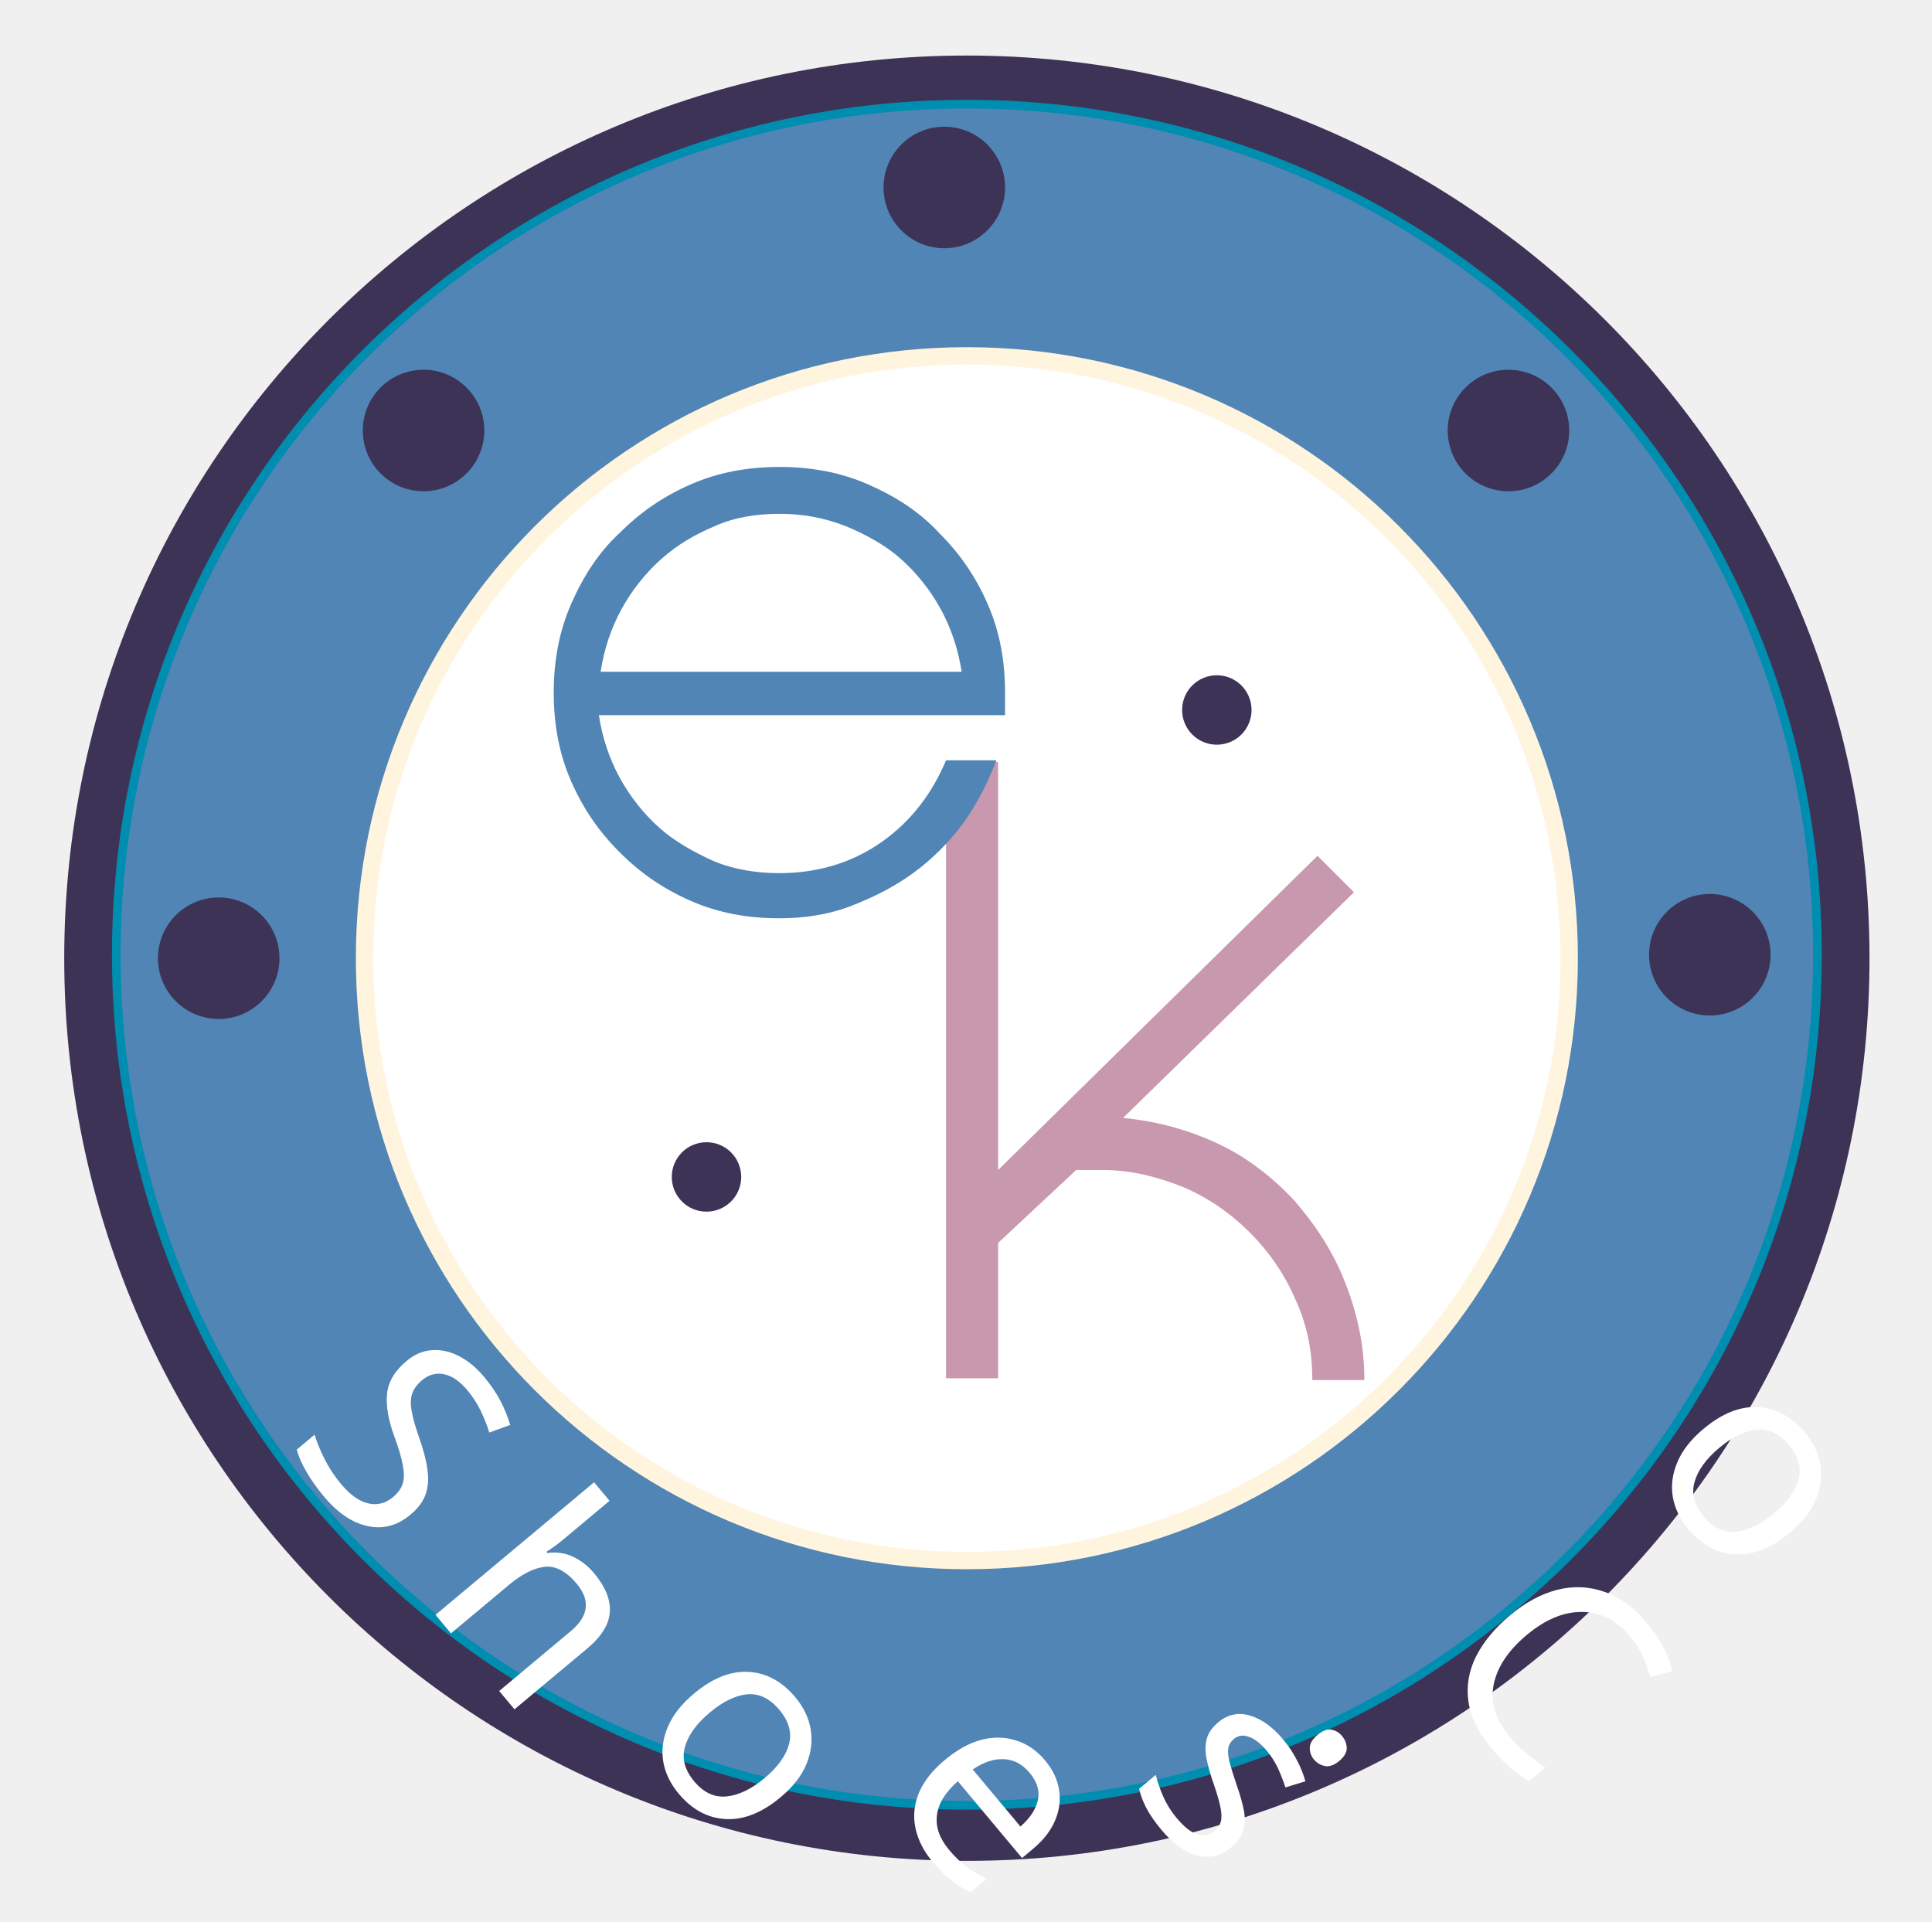
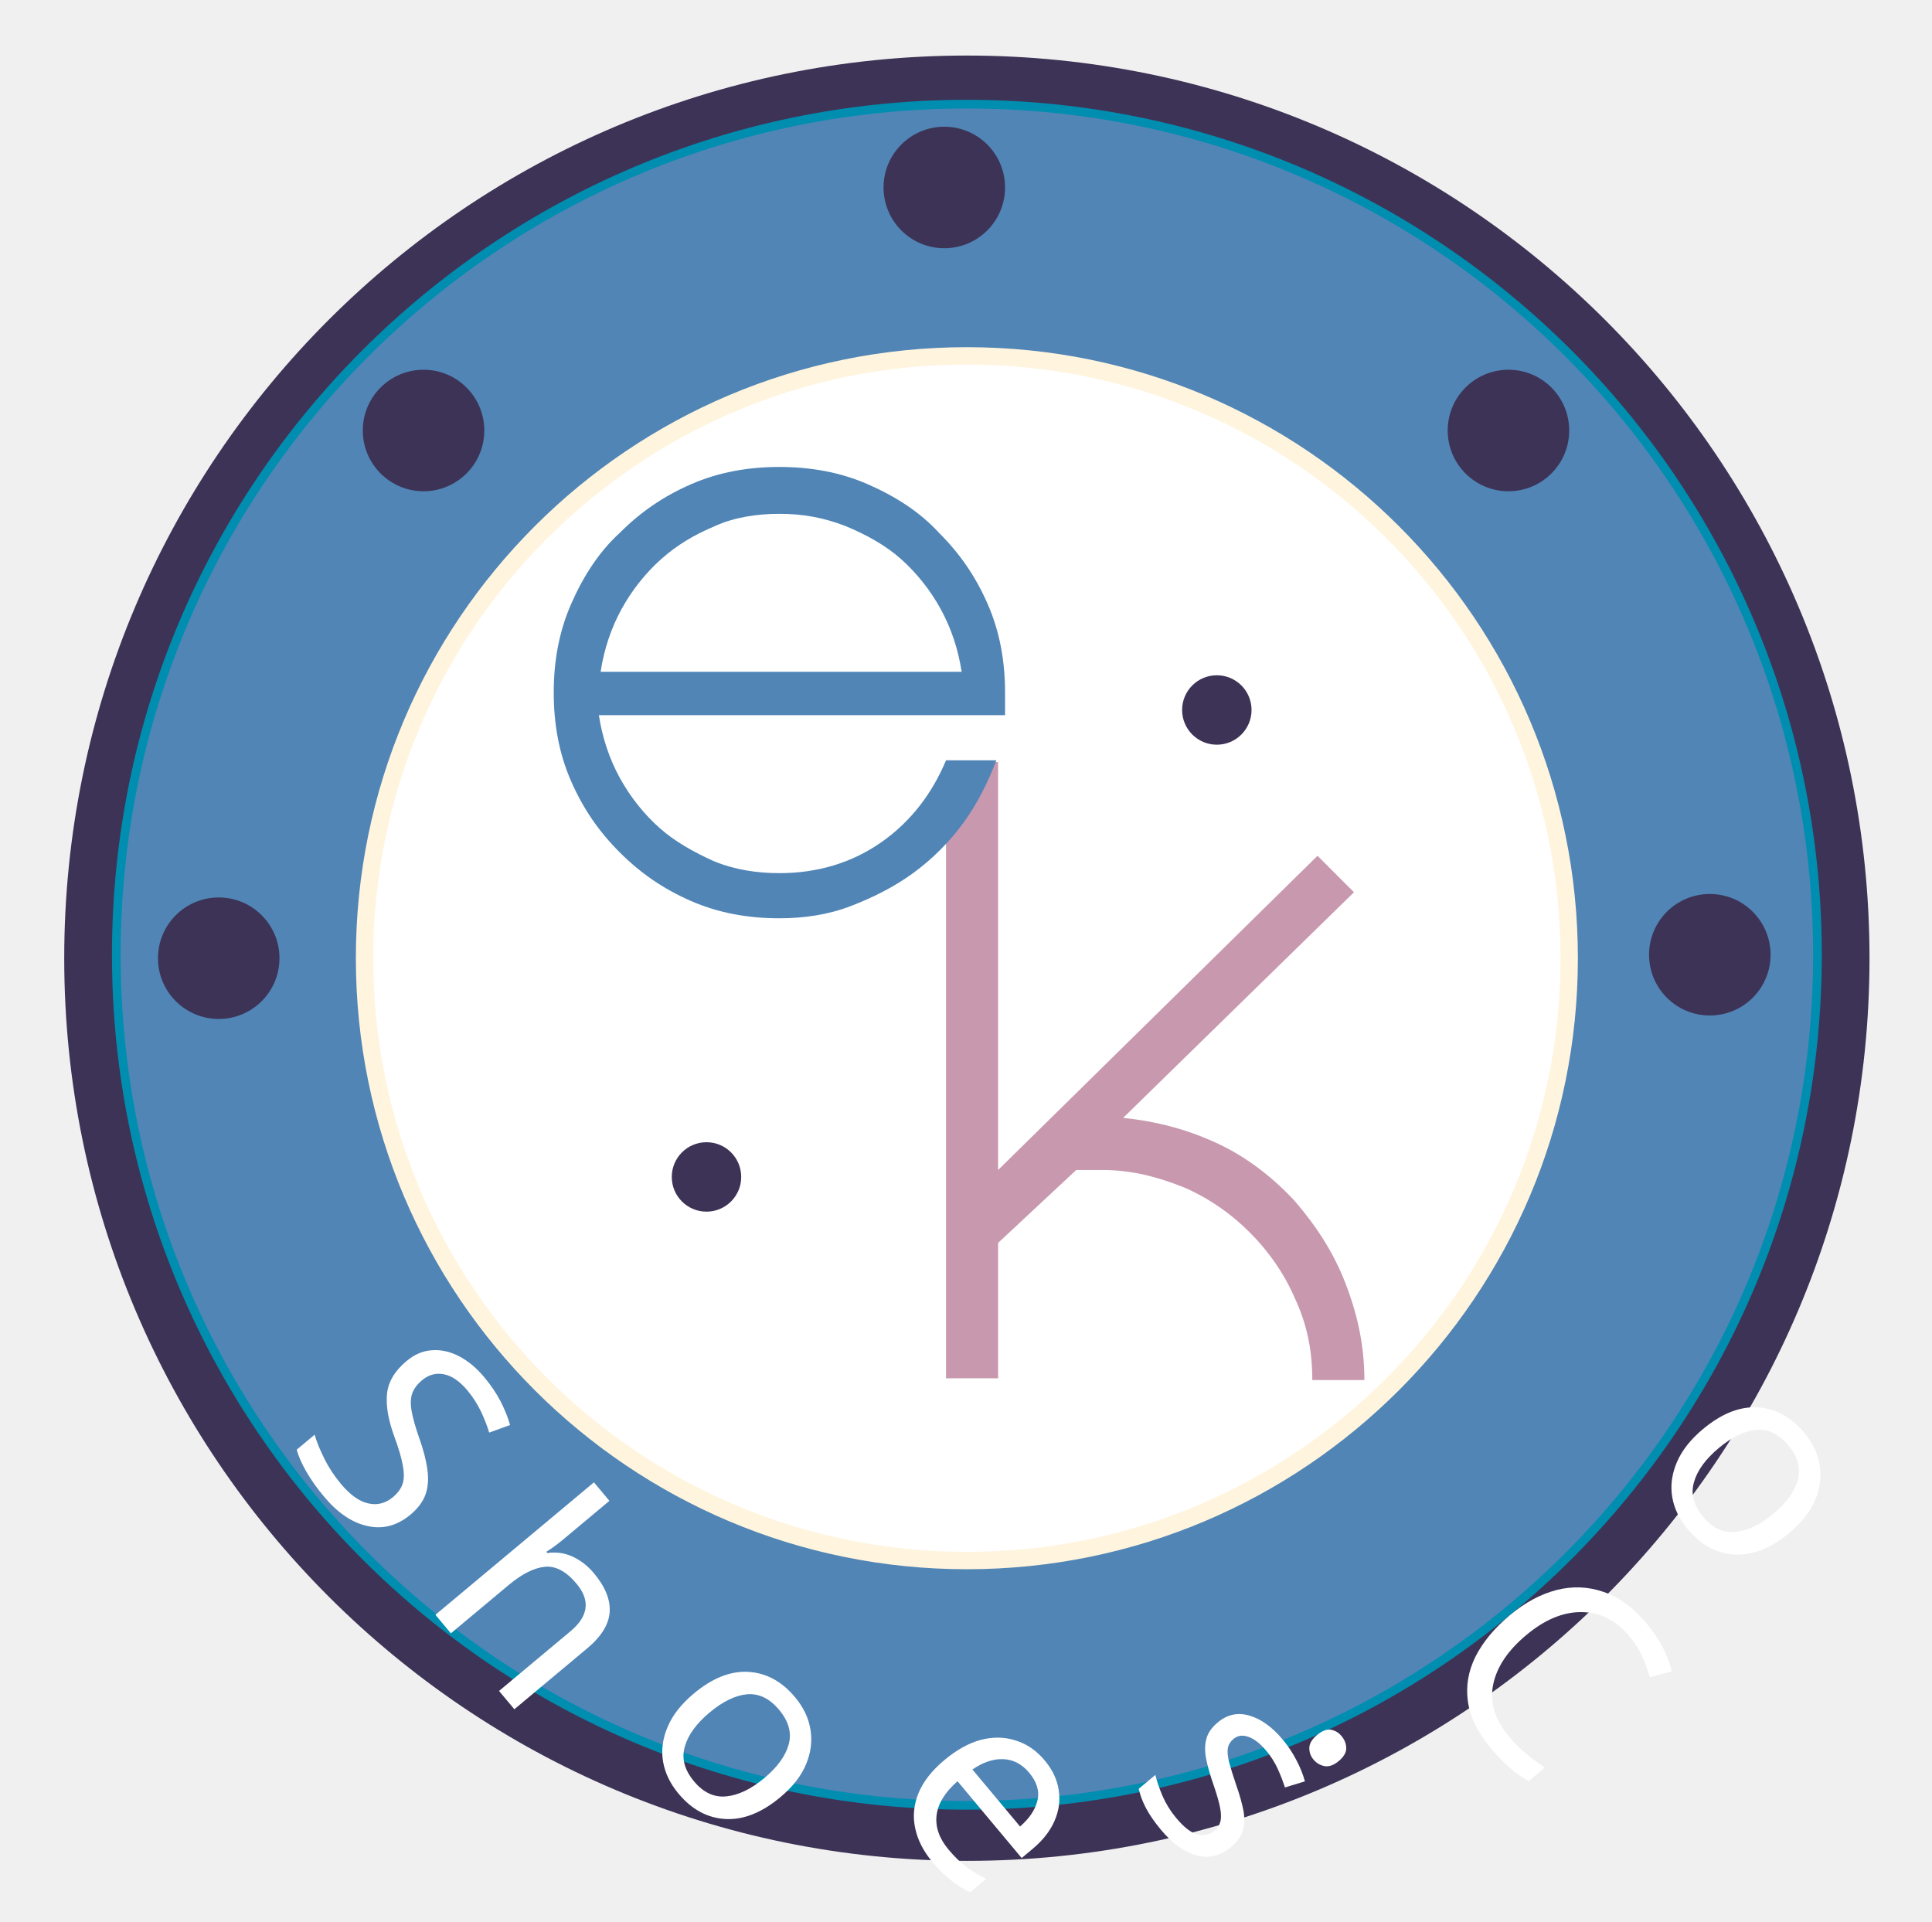
- <svg xmlns="http://www.w3.org/2000/svg" version="1.1" id="Layer_1" x="0px" y="0px" viewBox="0 0 111.3 110.7" enable-background="new 0 0 111.3 110.7" xml:space="preserve">
-   <polyline fill="#992435" points="-96.2,-166 -96.2,-175.2 -52.2,-175.2 -52.2,-166 -96.2,-166 " />
-   <path d="M236.9,42.7" />
-   <path d="M236.9,66.4" />
-   <polygon fill="#6C7A8E" points="-96.7,-142.1 -56.9,-141.7 -46.5,-132.9 -106.9,-132.9 " />
-   <path d="M226.6,3.3" />
-   <polygon fill="#6C7A8E" points="-106.4,-206.4 -46.5,-206.4 -56.9,-197.1 -96.2,-197.1 " />
-   <text transform="matrix(1 0 0 1 -227.6182 -44.6718)" fill="#992435" font-family="'EightOne'" font-size="122.772">K</text>
-   <linearGradient id="SVGID_1_" gradientUnits="userSpaceOnUse" x1="312.894" y1="76.789" x2="312.894" y2="3.288">
-     <stop offset="0" style="stop-color:#FFFFFF" />
-     <stop offset="5.219227e-02" style="stop-color:#F5E9EA" />
-     <stop offset="0.185" style="stop-color:#DDB5BB" />
-     <stop offset="0.321" style="stop-color:#C88992" />
-     <stop offset="0.457" style="stop-color:#B86571" />
-     <stop offset="0.592" style="stop-color:#AB4957" />
-     <stop offset="0.728" style="stop-color:#A13545" />
-     <stop offset="0.864" style="stop-color:#9C293A" />
-     <stop offset="1" style="stop-color:#9A2536" />
+ <svg xmlns="http://www.w3.org/2000/svg" viewBox="0 0 111.3 110.7" enable-background="new 0 0 111.3 110.7">
+   <path fill="#992435" d="M-96.2-166v-9.2h44v9.2h-44" />
+   <path d="M236.9 42.7m0 23.7" />
+   <path fill="#6C7A8E" d="M-96.7-142.1l39.8.4 10.4 8.8h-60.4z" />
+   <path d="M226.6 3.3" />
+   <path fill="#6C7A8E" d="M-106.4-206.4h59.9l-10.4 9.3h-39.3z" />
+   <text transform="translate(-227.618 -44.672)" fill="#992435" font-family="'EightOne'" font-size="122.772">K</text>
+   <linearGradient id="a" gradientUnits="userSpaceOnUse" x1="312.894" y1="76.789" x2="312.894" y2="3.288">
+     <stop offset="0" stop-color="#fff" />
+     <stop offset=".052" stop-color="#F5E9EA" />
+     <stop offset=".185" stop-color="#DDB5BB" />
+     <stop offset=".321" stop-color="#C88992" />
+     <stop offset=".457" stop-color="#B86571" />
+     <stop offset=".592" stop-color="#AB4957" />
+     <stop offset=".728" stop-color="#A13545" />
+     <stop offset=".864" stop-color="#9C293A" />
+     <stop offset="1" stop-color="#9A2536" />
  </linearGradient>
-   <path fill="url(#SVGID_1_)" d="M337.3,76.8L297,41.2l-13,9.3v26.3h-10.4V3.3H284v35.4l50.8-35.4h17.1l-46.5,32.2l46.7,41.3H337.3z" />
-   <path d="M236.9,12.6" />
-   <path d="M236.9,33.4" />
-   <radialGradient id="SVGID_2_" cx="275.756" cy="54.135" r="25.65" gradientTransform="matrix(1 0 0 4 0 -162.404)" gradientUnits="userSpaceOnUse">
-     <stop offset="0" style="stop-color:#6D7A8E" />
-     <stop offset="0.209" style="stop-color:#707D90" />
-     <stop offset="0.373" style="stop-color:#7A8698" />
-     <stop offset="0.522" style="stop-color:#8B95A5" />
-     <stop offset="0.662" style="stop-color:#A2AAB7" />
-     <stop offset="0.796" style="stop-color:#C0C6CF" />
-     <stop offset="0.924" style="stop-color:#E5E7EB" />
-     <stop offset="1" style="stop-color:#FFFFFF" />
+   <path fill="url(#a)" d="M337.3 76.8l-40.3-35.6-13 9.3v26.3h-10.4v-73.5h10.4v35.4l50.8-35.4h17.1l-46.5 32.2 46.7 41.3h-14.8z" />
+   <path d="M236.9 12.6m0 20.8" />
+   <radialGradient id="b" cx="275.756" cy="54.135" r="25.65" gradientTransform="matrix(1 0 0 4 0 -162.404)" gradientUnits="userSpaceOnUse">
+     <stop offset="0" stop-color="#6D7A8E" />
+     <stop offset=".209" stop-color="#707D90" />
+     <stop offset=".373" stop-color="#7A8698" />
+     <stop offset=".522" stop-color="#8B95A5" />
+     <stop offset=".662" stop-color="#A2AAB7" />
+     <stop offset=".796" stop-color="#C0C6CF" />
+     <stop offset=".924" stop-color="#E5E7EB" />
+     <stop offset="1" stop-color="#fff" />
  </radialGradient>
-   <path fill="url(#SVGID_2_)" d="M300.7,48c-0.8-3.3-2.3-6.4-4.5-9.3c-2.1-2.8-4.7-5.1-7.6-6.8c-3-1.7-3.5-1.7-4.6-1.9  c-0.1,1.9,0,2.8,0,5.3c2.3,1.1,4.8,2.7,6.6,4.5l-32.8,24.6c-1.2-2.3-2-4.6-2.4-7.1c-0.4-2.5-0.3-4.9,0.2-7.3  c0.5-2.4,1.4-4.6,2.8-6.7c1.3-2.1,3-4,5-5.5c2.1-1.6,4.3-2.7,6.7-3.3c2.4-0.6,1.6-0.4,2.8-0.6c0.2,0,0.5-0.1,0.7-0.1  c0.2-1.8,0-3.5,0-5.3c-1.9,0-1-0.1-4,0.6c-3.3,0.8-6.4,2.3-9.3,4.5c-2.8,2.1-5.1,4.7-6.8,7.6c-1.7,3-2.8,6-3.3,9.2  c-0.5,3.2-0.3,6.5,0.6,9.8c0.8,3.3,2.3,6.4,4.4,9.2l1.5,2l7.4-5.5l29.5-22.2c1.2,2.3,2,4.7,2.4,7.2c0.4,2.5,0.3,4.9-0.3,7.2  c-0.5,2.4-1.4,4.6-2.7,6.7c-1.3,2.1-3,4-5,5.5c-3.5,2.6-7.3,4-11.4,4.2c-4.1,0.2-7.9-0.9-11.5-3l-4.5,3.4c2.3,1.5,4.7,2.7,7.3,3.5  c2.6,0.8,5.2,1.2,7.9,1.1c2.7,0,5.3-0.5,7.9-1.3c2.6-0.8,5.1-2.1,7.3-3.8c2.9-2.2,5.2-4.7,6.9-7.7c1.7-2.9,2.8-6,3.2-9.2  C301.7,54.6,301.5,51.3,300.7,48z" />
-   <g>
-     <path fill="#992435" d="M240.9-99c3.4,1.7,6.4,4,9,6.8c2.5,2.8,4.5,6,6,9.5c1.4,3.6,2.1,7.3,2.1,11.4h-6.1c0-3.4-0.7-6.5-2-9.5   c-1.3-3-3.1-5.6-5.3-7.8s-4.8-4-7.8-5.3c-3-1.3-6.2-2-9.5-2h-3.1l-9.2,8.6v16h-6.1v-72.4h6.1v47.9l37.4-36.8l4.3,4.3l-27,26.4   C233.7-101.7,237.5-100.7,240.9-99z" />
-   </g>
+   <path fill="url(#b)" d="M300.7 48c-.8-3.3-2.3-6.4-4.5-9.3-2.1-2.8-4.7-5.1-7.6-6.8-3-1.7-3.5-1.7-4.6-1.9-.1 1.9 0 2.8 0 5.3 2.3 1.1 4.8 2.7 6.6 4.5l-32.8 24.6c-1.2-2.3-2-4.6-2.4-7.1-.4-2.5-.3-4.9.2-7.3.5-2.4 1.4-4.6 2.8-6.7 1.3-2.1 3-4 5-5.5 2.1-1.6 4.3-2.7 6.7-3.3 2.4-.6 1.6-.4 2.8-.6l.7-.1c.2-1.8 0-3.5 0-5.3-1.9 0-1-.1-4 .6-3.3.8-6.4 2.3-9.3 4.5-2.8 2.1-5.1 4.7-6.8 7.6-1.7 3-2.8 6-3.3 9.2-.5 3.2-.3 6.5.6 9.8.8 3.3 2.3 6.4 4.4 9.2l1.5 2 7.4-5.5 29.5-22.2c1.2 2.3 2 4.7 2.4 7.2.4 2.5.3 4.9-.3 7.2-.5 2.4-1.4 4.6-2.7 6.7-1.3 2.1-3 4-5 5.5-3.5 2.6-7.3 4-11.4 4.2-4.1.2-7.9-.9-11.5-3l-4.5 3.4c2.3 1.5 4.7 2.7 7.3 3.5 2.6.8 5.2 1.2 7.9 1.1 2.7 0 5.3-.5 7.9-1.3 2.6-.8 5.1-2.1 7.3-3.8 2.9-2.2 5.2-4.7 6.9-7.7 1.7-2.9 2.8-6 3.2-9.2.6-2.9.4-6.2-.4-9.5z" />
+   <path fill="#992435" d="M240.9-99c3.4 1.7 6.4 4 9 6.8 2.5 2.8 4.5 6 6 9.5 1.4 3.6 2.1 7.3 2.1 11.4h-6.1c0-3.4-.7-6.5-2-9.5s-3.1-5.6-5.3-7.8-4.8-4-7.8-5.3c-3-1.3-6.2-2-9.5-2h-3.1l-9.2 8.6v16h-6.1v-72.4h6.1v47.9l37.4-36.8 4.3 4.3-27 26.4c4 .2 7.8 1.2 11.2 2.9z" />
  <circle fill="#3D3356" cx="55.7" cy="55.2" r="52" />
-   <circle fill="#5085B6" stroke="#008EB0" stroke-width="0.5" stroke-miterlimit="10" cx="55.7" cy="55" r="49" />
-   <circle fill="#FFFFFF" stroke="#FFF4DE" stroke-miterlimit="10" cx="55.7" cy="55.2" r="34.7" />
-   <path d="M246.5-2l-26.2,0.8c0.2-1.6,0.7-3.2,1.4-4.6c0.7-1.4,1.7-2.7,2.8-3.7c1.2-1,2.5-1.9,3.9-2.5c1.5-0.6,3-1,4.6-1  c1.7,0,3.2,0.2,4.7,0.8c1.5,0.5,1,0.4,1.7,0.7c0.1,0.1,0.3,0.1,0.4,0.2c0.8-0.9,1.3-1.9,1.9-2.7c-1-0.7-0.5-0.4-2.3-1.1  c-2-0.8-4.2-1.2-6.5-1.1c-2.3,0.1-4.4,0.6-6.4,1.5c-2,0.9-3.7,2.1-5.1,3.6C220-9.8,218.9-8,218.1-6c-0.8,2-1.2,4.2-1.1,6.5l0,1.6  l5.9-0.2l23.6-0.7c-0.2,1.7-0.7,3.2-1.4,4.6c-0.7,1.4-1.7,2.7-2.8,3.7c-1.2,1-2.5,1.9-3.9,2.5c-1.4,0.6-3,1-4.7,1  c-2.8,0.1-5.3-0.6-7.5-2c-2.2-1.4-3.8-3.4-4.9-5.8l-3.6,0.1c0.6,1.6,1.5,3.2,2.5,4.5c1.1,1.4,2.3,2.5,3.7,3.5c1.4,1,2.9,1.7,4.6,2.3  c1.7,0.5,3.4,0.8,5.2,0.7c2.3-0.1,4.5-0.6,6.4-1.5c2-0.9,3.7-2.1,5.1-3.6c1.4-1.5,2.5-3.3,3.3-5.3c0.8-2,1.2-4.2,1.1-6.5  c0-0.5-0.1-1.1-0.1-1.6" />
-   <g>
-     <path fill="#C898AE" d="M70.2,65.9c1.7,0.8,3.2,2,4.4,3.3c1.2,1.4,2.2,2.9,2.9,4.7c0.7,1.8,1.1,3.6,1.1,5.6h-3c0-1.7-0.3-3.2-1-4.7   C74,73.4,73.1,72.1,72,71c-1.1-1.1-2.4-2-3.8-2.6c-1.5-0.6-3-1-4.7-1H62l-4.5,4.2v7.8h-3V43.9h3v23.5l18.4-18.1l2.1,2.1l-13.3,13   C66.7,64.6,68.5,65.1,70.2,65.9z" />
-   </g>
-   <g>
-     <path fill="#5085B6" d="M44.9,50.3c2.2,0,4.2-0.6,5.9-1.8c1.7-1.2,2.9-2.8,3.7-4.7h2.9c-0.5,1.3-1.1,2.5-1.9,3.6   c-0.8,1.1-1.8,2.1-2.9,2.9c-1.1,0.8-2.3,1.4-3.6,1.9c-1.3,0.5-2.7,0.7-4.1,0.7c-1.8,0-3.5-0.3-5.1-1c-1.6-0.7-2.9-1.6-4.1-2.8   c-1.2-1.2-2.1-2.5-2.8-4.1c-0.7-1.6-1-3.3-1-5.1c0-1.8,0.3-3.5,1-5.1s1.6-3,2.8-4.1c1.2-1.2,2.5-2.1,4.1-2.8c1.6-0.7,3.3-1,5.1-1   c1.8,0,3.5,0.3,5.1,1c1.6,0.7,3,1.6,4.1,2.8c1.2,1.2,2.1,2.5,2.8,4.1c0.7,1.6,1,3.3,1,5.1v1.3h-4.7H34.5c0.2,1.3,0.6,2.5,1.2,3.6   c0.6,1.1,1.4,2.1,2.3,2.9c0.9,0.8,2,1.4,3.1,1.9C42.3,50.1,43.6,50.3,44.9,50.3z M44.9,29.6c-1.3,0-2.6,0.2-3.7,0.7   c-1.2,0.5-2.2,1.1-3.1,1.9c-0.9,0.8-1.7,1.8-2.3,2.9c-0.6,1.1-1,2.3-1.2,3.6h20.8c-0.2-1.3-0.6-2.5-1.2-3.6   c-0.6-1.1-1.4-2.1-2.3-2.9c-0.9-0.8-2-1.4-3.2-1.9C47.4,29.8,46.2,29.6,44.9,29.6z" />
-   </g>
-   <circle fill="none" cx="55.7" cy="55.3" r="48" />
-   <text transform="matrix(0.6414 0.7672 -0.7672 0.6414 16.2965 83.1376)">
-     <tspan x="0" y="0" fill="#FFFFFF" font-family="'AvantGarde-Medium'" font-size="15.674">S</tspan>
-     <tspan x="11.9" y="-0.4" fill="#FFFFFF" font-family="'AvantGarde-Medium'" font-size="15.674" rotate="-15.3">h</tspan>
-     <tspan x="25.4" y="-4.7" fill="#FFFFFF" font-family="'AvantGarde-Medium'" font-size="15.674" rotate="-32.7">o</tspan>
-     <tspan x="37.6" y="-13.4" fill="#FFFFFF" font-family="'AvantGarde-Medium'" font-size="15.674" rotate="-50.2">e</tspan>
-     <tspan x="46.1" y="-24.7" fill="#FFFFFF" font-family="'AvantGarde-Medium'" font-size="15.674" rotate="-65">s</tspan>
-     <tspan x="50" y="-34.1" fill="#FFFFFF" font-family="'AvantGarde-Medium'" font-size="15.674" rotate="-75.8">.</tspan>
-     <tspan x="52" y="-42.3" fill="#FFFFFF" font-family="'AvantGarde-Medium'" font-size="15.674" rotate="-90.5">C</tspan>
-     <tspan x="51" y="-59.1" fill="#FFFFFF" font-family="'AvantGarde-Medium'" font-size="15.674" rotate="-109.5">o</tspan>
+   <circle fill="#5085B6" stroke="#008EB0" stroke-width=".5" stroke-miterlimit="10" cx="55.7" cy="55" r="49" />
+   <circle fill="#fff" stroke="#FFF4DE" stroke-miterlimit="10" cx="55.7" cy="55.2" r="34.7" />
+   <path d="M246.5-2l-26.2.8c.2-1.6.7-3.2 1.4-4.6.7-1.4 1.7-2.7 2.8-3.7 1.2-1 2.5-1.9 3.9-2.5 1.5-.6 3-1 4.6-1 1.7 0 3.2.2 4.7.8 1.5.5 1 .4 1.7.7l.4.2c.8-.9 1.3-1.9 1.9-2.7-1-.7-.5-.4-2.3-1.1-2-.8-4.2-1.2-6.5-1.1-2.3.1-4.4.6-6.4 1.5s-3.7 2.1-5.1 3.6c-1.4 1.3-2.5 3.1-3.3 5.1-.8 2-1.2 4.2-1.1 6.5v1.6l5.9-.2 23.6-.7c-.2 1.7-.7 3.2-1.4 4.6-.7 1.4-1.7 2.7-2.8 3.7-1.2 1-2.5 1.9-3.9 2.5-1.4.6-3 1-4.7 1-2.8.1-5.3-.6-7.5-2s-3.8-3.4-4.9-5.8l-3.6.1c.6 1.6 1.5 3.2 2.5 4.5 1.1 1.4 2.3 2.5 3.7 3.5 1.4 1 2.9 1.7 4.6 2.3 1.7.5 3.4.8 5.2.7 2.3-.1 4.5-.6 6.4-1.5 2-.9 3.7-2.1 5.1-3.6 1.4-1.5 2.5-3.3 3.3-5.3.8-2 1.2-4.2 1.1-6.5l-.1-1.6" />
+   <path fill="#C898AE" d="M70.2 65.9c1.7.8 3.2 2 4.4 3.3 1.2 1.4 2.2 2.9 2.9 4.7.7 1.8 1.1 3.6 1.1 5.6h-3c0-1.7-.3-3.2-1-4.7-.6-1.4-1.5-2.7-2.6-3.8-1.1-1.1-2.4-2-3.8-2.6-1.5-.6-3-1-4.7-1h-1.5l-4.5 4.2v7.8h-3v-35.5h3v23.5l18.4-18.1 2.1 2.1-13.3 13c2 .2 3.8.7 5.5 1.5z" />
+   <path fill="#5085B6" d="M44.9 50.3c2.2 0 4.2-.6 5.9-1.8 1.7-1.2 2.9-2.8 3.7-4.7h2.9c-.5 1.3-1.1 2.5-1.9 3.6-.8 1.1-1.8 2.1-2.9 2.9-1.1.8-2.3 1.4-3.6 1.9-1.3.5-2.7.7-4.1.7-1.8 0-3.5-.3-5.1-1-1.6-.7-2.9-1.6-4.1-2.8-1.2-1.2-2.1-2.5-2.8-4.1-.7-1.6-1-3.3-1-5.1 0-1.8.3-3.5 1-5.1s1.6-3 2.8-4.1c1.2-1.2 2.5-2.1 4.1-2.8 1.6-.7 3.3-1 5.1-1 1.8 0 3.5.3 5.1 1 1.6.7 3 1.6 4.1 2.8 1.2 1.2 2.1 2.5 2.8 4.1.7 1.6 1 3.3 1 5.1v1.3h-23.4c.2 1.3.6 2.5 1.2 3.6s1.4 2.1 2.3 2.9c.9.8 2 1.4 3.1 1.9 1.2.5 2.5.7 3.8.7zm0-20.7c-1.3 0-2.6.2-3.7.7-1.2.5-2.2 1.1-3.1 1.9-.9.8-1.7 1.8-2.3 2.9-.6 1.1-1 2.3-1.2 3.6h20.8c-.2-1.3-.6-2.5-1.2-3.6s-1.4-2.1-2.3-2.9c-.9-.8-2-1.4-3.2-1.9-1.3-.5-2.5-.7-3.8-.7z" />
+   <circle cx="55.7" cy="55.3" r="48" fill="none" />
+   <text transform="matrix(.641 .767 -.767 .641 16.297 83.138)">
+     <tspan x="0" y="0" fill="#fff" font-family="'AvantGarde-Medium'" font-size="15.674">S</tspan>
+     <tspan x="11.9" y="-.4" fill="#fff" font-family="'AvantGarde-Medium'" font-size="15.674" rotate="-15.3">h</tspan>
+     <tspan x="25.4" y="-4.7" fill="#fff" font-family="'AvantGarde-Medium'" font-size="15.674" rotate="-32.7">o</tspan>
+     <tspan x="37.6" y="-13.4" fill="#fff" font-family="'AvantGarde-Medium'" font-size="15.674" rotate="-50.2">e</tspan>
+     <tspan x="46.1" y="-24.7" fill="#fff" font-family="'AvantGarde-Medium'" font-size="15.674" rotate="-65">s</tspan>
+     <tspan x="50" y="-34.1" fill="#fff" font-family="'AvantGarde-Medium'" font-size="15.674" rotate="-75.8">.</tspan>
+     <tspan x="52" y="-42.3" fill="#fff" font-family="'AvantGarde-Medium'" font-size="15.674" rotate="-90.5">C</tspan>
+     <tspan x="51" y="-59.1" fill="#fff" font-family="'AvantGarde-Medium'" font-size="15.674" rotate="-109.5">o</tspan>
  </text>
  <circle fill="#3D3356" cx="12.6" cy="55.2" r="3.5" />
  <circle fill="#3D3356" cx="54.4" cy="10.8" r="3.5" />
  <circle fill="#3D3356" cx="24.4" cy="24.8" r="3.5" />
  <circle fill="#3D3356" cx="70.1" cy="40.9" r="2" />
  <circle fill="#3D3356" cx="40.7" cy="67.8" r="2" />
  <circle fill="#3D3356" cx="86.9" cy="24.8" r="3.5" />
  <circle fill="#3D3356" cx="98.5" cy="55" r="3.5" />
</svg>
